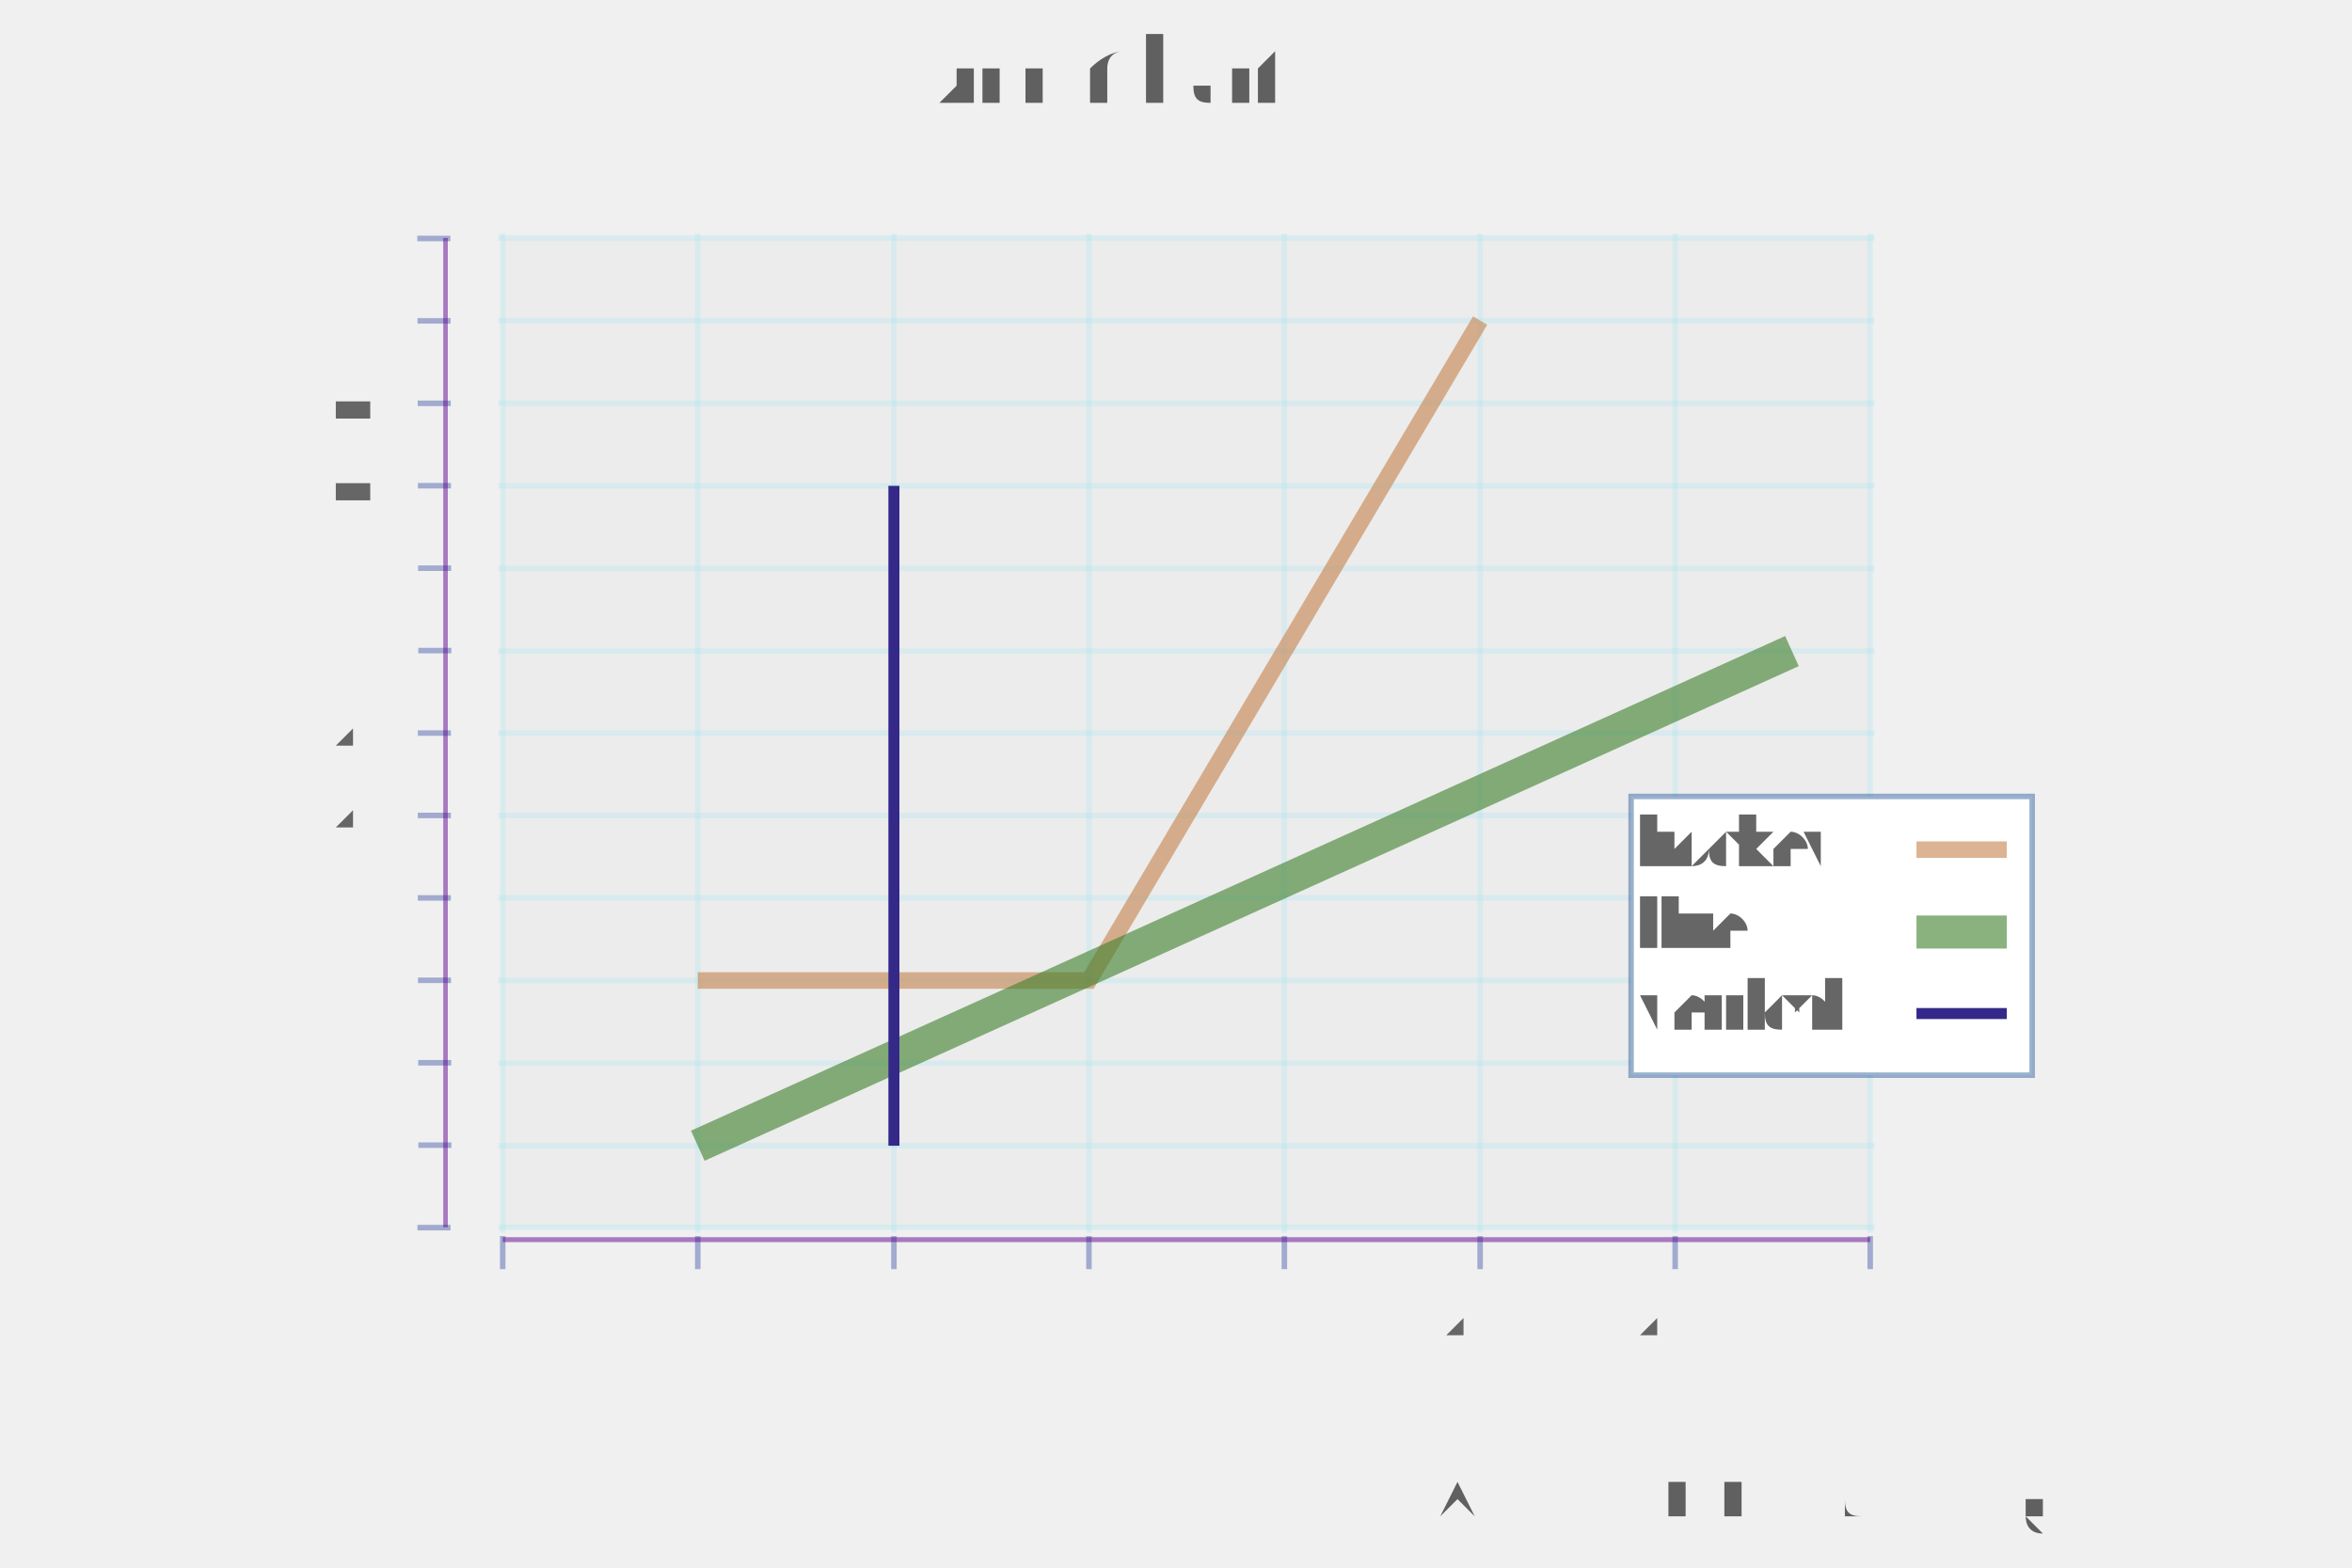
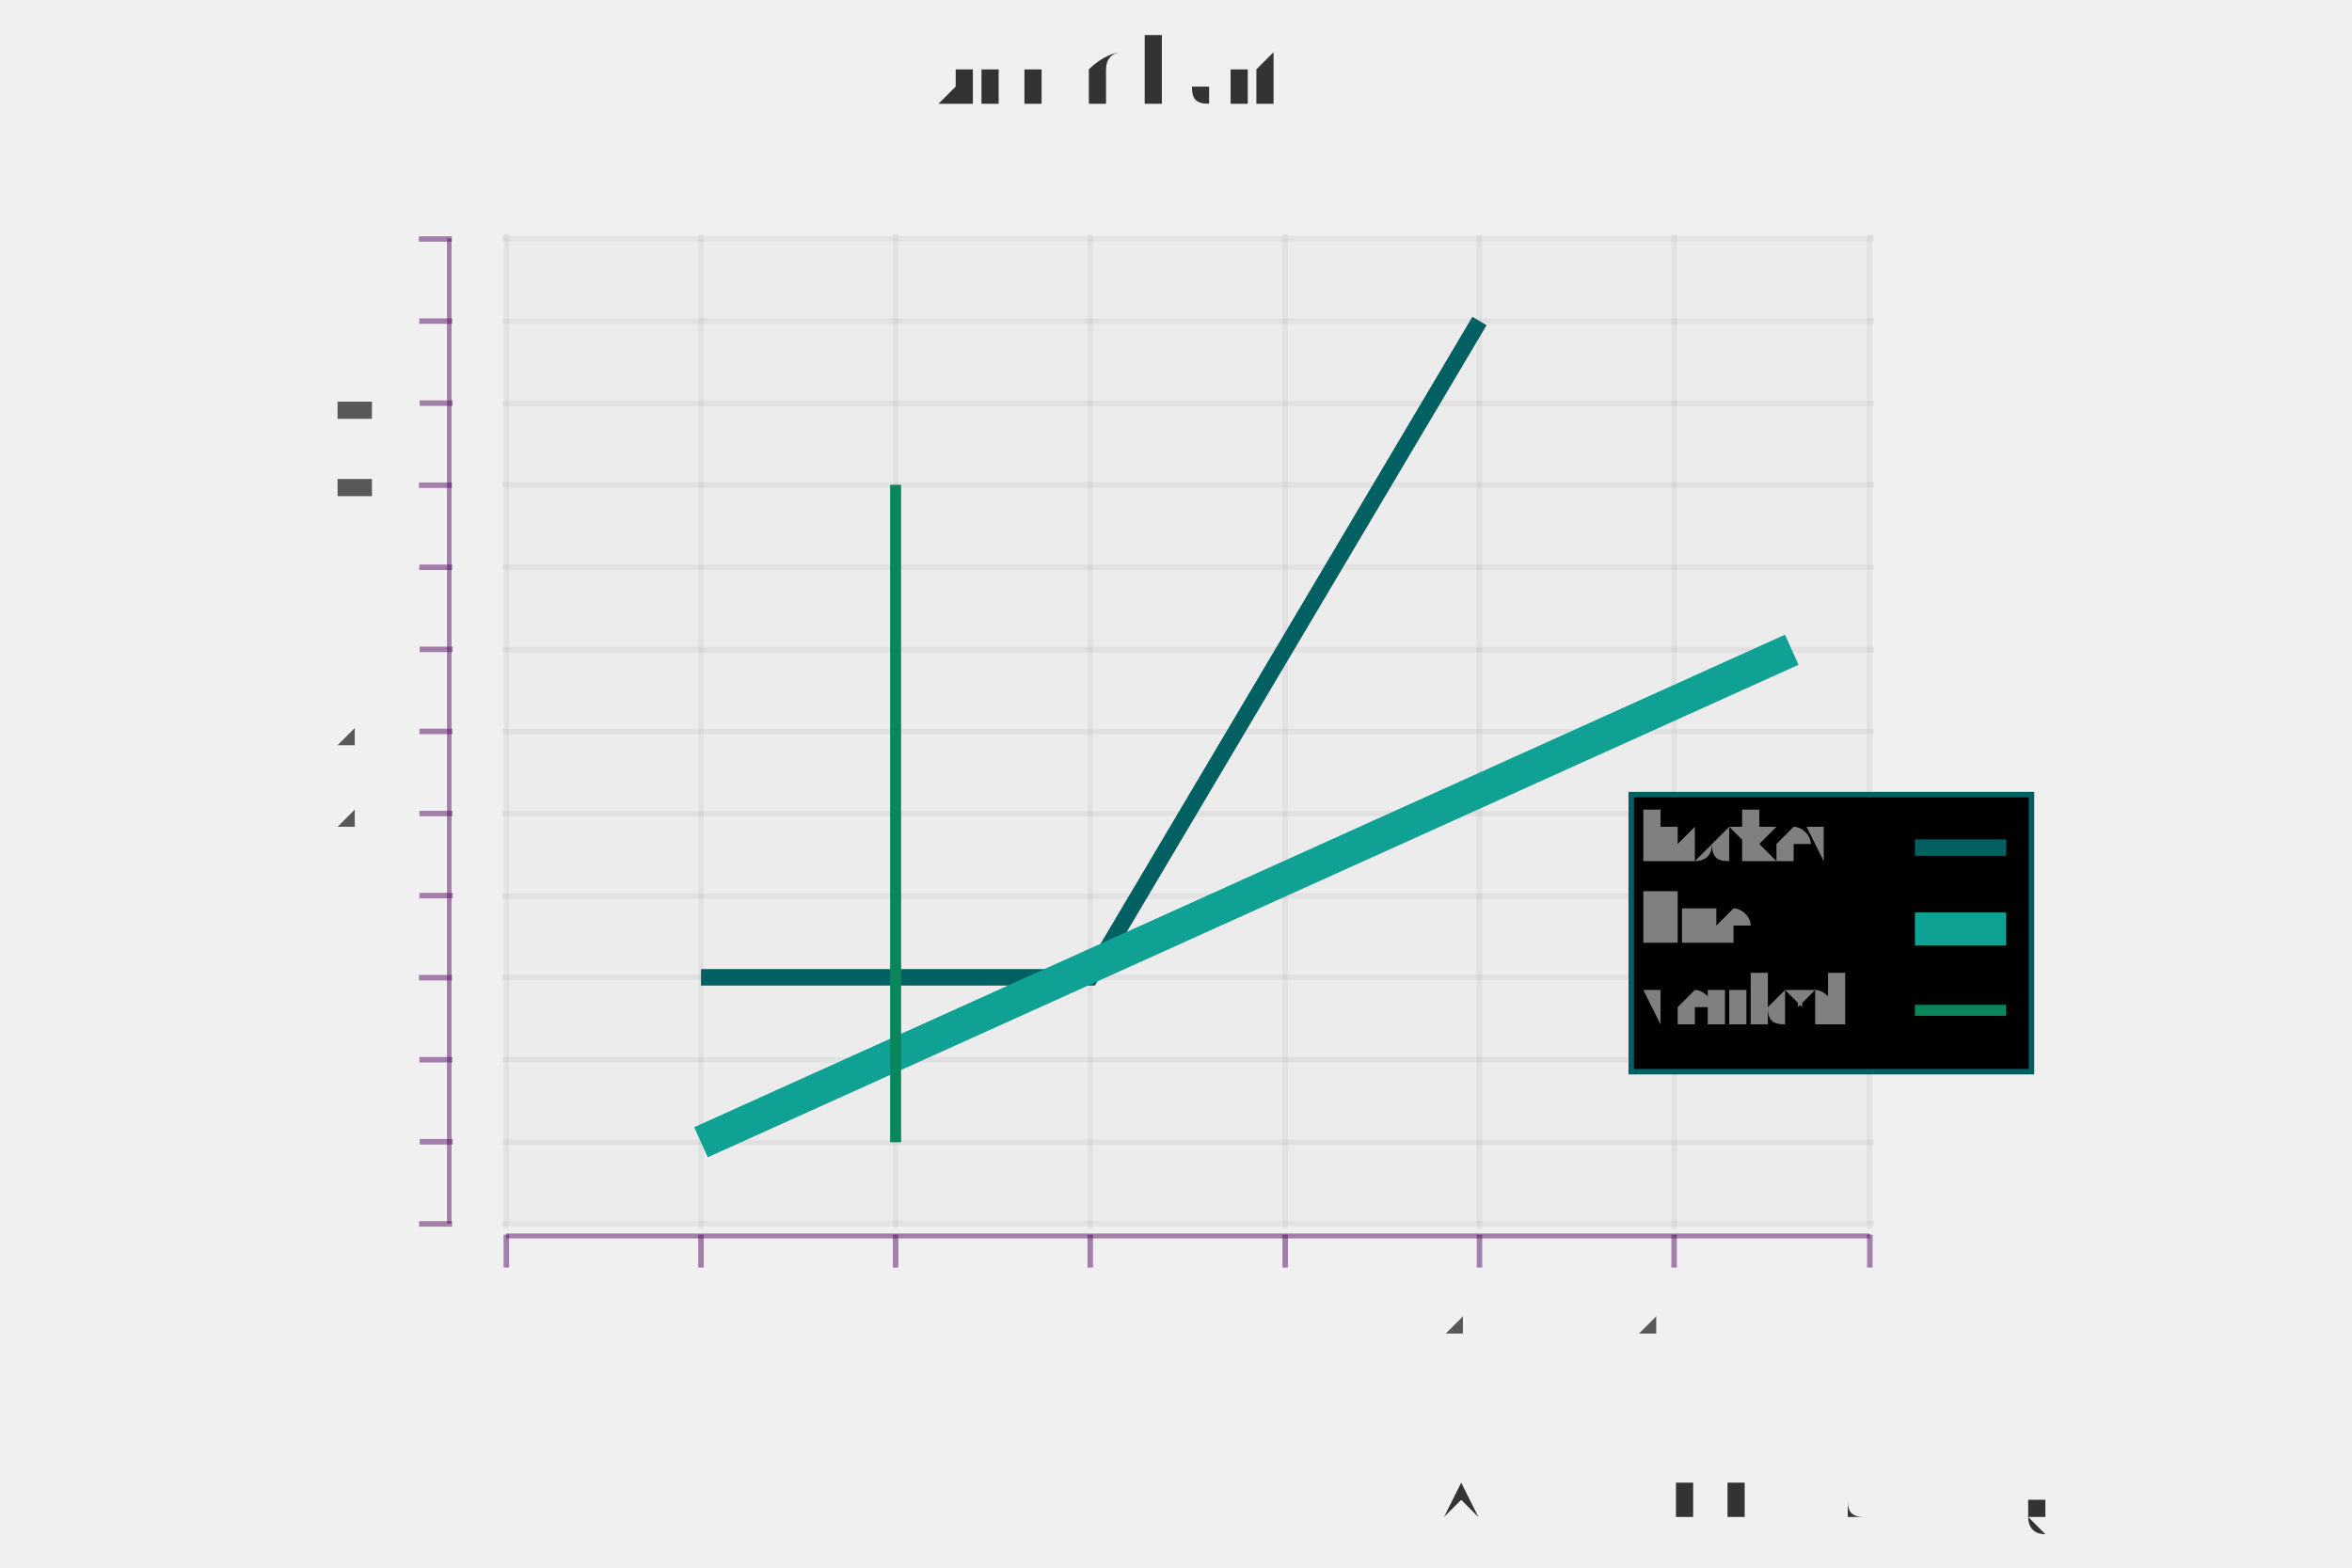
- <svg xmlns="http://www.w3.org/2000/svg" height="300.0" viewBox="-0.87 -0.712 1.64 1.423" width="450.0">
-   <g transform="translate(0.7875, 0.71125)" fill-opacity="0.6" font-size="5.0e-2" stroke="none" stroke-width="0.0" fill="#000000" text-anchor="end">
-     <text transform="rotate(0.0, -4.031212501551673e-2, -4.657687991021331e-2)" x="-4.031212501551673e-2" y="-4.657687991021331e-2">An example from chart-svg
-     </text>
-   </g>
-   <g transform="translate(-8.503750000000004e-2, -0.57175)" fill-opacity="0.6" font-size="8.0e-2" stroke="none" stroke-width="0.0" fill="#000000" text-anchor="middle">
-     <text transform="rotate(0.0, -4.031212501551673e-2, -4.657687991021331e-2)" x="-4.031212501551673e-2" y="-4.657687991021331e-2">Line Chart
-     </text>
-   </g>
-   <g stroke-opacity="0.0" fill-opacity="3.0e-2" stroke="#000000" stroke-width="0.0" fill="#666666">
-     <rect height="0.898" width="1.241" x="-0.661" y="-0.496" />
-   </g>
-   <g stroke-opacity="0.3" stroke="#a8e5ee" stroke-width="5.0e-3" fill="none">
-     <polyline points="-0.665,0.402 0.584,0.402" />
-   </g>
-   <g stroke-opacity="0.3" stroke="#a8e5ee" stroke-width="5.0e-3" fill="none">
-     <polyline points="-0.665,0.328 0.584,0.328" />
-   </g>
-   <g stroke-opacity="0.3" stroke="#a8e5ee" stroke-width="5.0e-3" fill="none">
-     <polyline points="-0.665,0.253 0.584,0.253" />
-   </g>
-   <g stroke-opacity="0.3" stroke="#a8e5ee" stroke-width="5.0e-3" fill="none">
-     <polyline points="-0.665,0.178 0.584,0.178" />
-   </g>
-   <g stroke-opacity="0.3" stroke="#a8e5ee" stroke-width="5.0e-3" fill="none">
-     <polyline points="-0.665,0.103 0.584,0.103" />
-   </g>
-   <g stroke-opacity="0.3" stroke="#a8e5ee" stroke-width="5.0e-3" fill="none">
-     <polyline points="-0.665,2.824541713430606e-2 0.584,2.824541713430606e-2" />
-   </g>
-   <g stroke-opacity="0.3" stroke="#a8e5ee" stroke-width="5.0e-3" fill="none">
-     <polyline points="-0.665,-4.657687991021331e-2 0.584,-4.657687991021331e-2" />
-   </g>
-   <g stroke-opacity="0.3" stroke="#a8e5ee" stroke-width="5.0e-3" fill="none">
-     <polyline points="-0.665,-0.121 0.584,-0.121" />
-   </g>
-   <g stroke-opacity="0.3" stroke="#a8e5ee" stroke-width="5.0e-3" fill="none">
-     <polyline points="-0.665,-0.196 0.584,-0.196" />
-   </g>
-   <g stroke-opacity="0.3" stroke="#a8e5ee" stroke-width="5.0e-3" fill="none">
-     <polyline points="-0.665,-0.271 0.584,-0.271" />
-   </g>
-   <g stroke-opacity="0.3" stroke="#a8e5ee" stroke-width="5.0e-3" fill="none">
-     <polyline points="-0.665,-0.346 0.584,-0.346" />
-   </g>
-   <g stroke-opacity="0.3" stroke="#a8e5ee" stroke-width="5.0e-3" fill="none">
-     <polyline points="-0.665,-0.421 0.584,-0.421" />
-   </g>
-   <g stroke-opacity="0.3" stroke="#a8e5ee" stroke-width="5.0e-3" fill="none">
-     <polyline points="-0.665,-0.496 0.584,-0.496" />
-   </g>
-   <g fill-opacity="1.0" font-size="5.0e-2" stroke="none" stroke-width="0.0" fill="#666666" text-anchor="end">
-     <text x="-0.75" y="0.415">-0.5
-     </text>
-   </g>
-   <g fill-opacity="1.0" font-size="5.0e-2" stroke="none" stroke-width="0.0" fill="#666666" text-anchor="end">
-     <text x="-0.75" y="0.341">0.0
-     </text>
-   </g>
-   <g fill-opacity="1.0" font-size="5.0e-2" stroke="none" stroke-width="0.0" fill="#666666" text-anchor="end">
-     <text x="-0.75" y="0.266">0.5
-     </text>
-   </g>
-   <g fill-opacity="1.0" font-size="5.0e-2" stroke="none" stroke-width="0.0" fill="#666666" text-anchor="end">
-     <text x="-0.75" y="0.191">1.0
-     </text>
-   </g>
-   <g fill-opacity="1.0" font-size="5.0e-2" stroke="none" stroke-width="0.0" fill="#666666" text-anchor="end">
-     <text x="-0.75" y="0.116">1.5
-     </text>
-   </g>
-   <g fill-opacity="1.0" font-size="5.0e-2" stroke="none" stroke-width="0.0" fill="#666666" text-anchor="end">
-     <text x="-0.75" y="4.126449682005234e-2">2.0
-     </text>
-   </g>
-   <g fill-opacity="1.0" font-size="5.0e-2" stroke="none" stroke-width="0.0" fill="#666666" text-anchor="end">
-     <text x="-0.75" y="-3.355780022446697e-2">2.5
-     </text>
-   </g>
-   <g fill-opacity="1.0" font-size="5.0e-2" stroke="none" stroke-width="0.0" fill="#666666" text-anchor="end">
-     <text x="-0.75" y="-0.108">3.0
-     </text>
-   </g>
-   <g fill-opacity="1.0" font-size="5.0e-2" stroke="none" stroke-width="0.0" fill="#666666" text-anchor="end">
-     <text x="-0.75" y="-0.183">3.5
-     </text>
-   </g>
-   <g fill-opacity="1.0" font-size="5.0e-2" stroke="none" stroke-width="0.0" fill="#666666" text-anchor="end">
-     <text x="-0.75" y="-0.258">4.0
-     </text>
-   </g>
-   <g fill-opacity="1.0" font-size="5.0e-2" stroke="none" stroke-width="0.0" fill="#666666" text-anchor="end">
+ <svg xmlns="http://www.w3.org/2000/svg" height="300.0" viewBox="-0.87 -0.713 1.64 1.426" width="450.0">
+   <g transform="translate(0.7875, 0.71375)" fill-opacity="1.0" font-size="5.0e-2" stroke="none" stroke-width="0.0" fill="#333333" text-anchor="end">
+     <text transform="rotate(0.0, -3.922358580223961e-2, -4.759238521836506e-2)" x="-3.922358580223961e-2" y="-4.759238521836506e-2">An example from chart-svg
+     </text>
+   </g>
+   <g transform="translate(-8.628750000000002e-2, -0.57175)" fill-opacity="1.0" font-size="8.0e-2" stroke="none" stroke-width="0.0" fill="#333333" text-anchor="middle">
+     <text transform="rotate(0.0, -3.922358580223961e-2, -4.759238521836506e-2)" x="-3.922358580223961e-2" y="-4.759238521836506e-2">Line Chart
+     </text>
+   </g>
+   <g stroke-opacity="0.0" fill-opacity="0.1" stroke="#000000" stroke-width="0.0" fill="#cccccc">
+     <rect height="0.896" width="1.24" x="-0.659" y="-0.496" />
+   </g>
+   <g stroke-opacity="0.1" stroke="#808080" stroke-width="5.0e-3" fill="none">
+     <polyline points="-0.663,0.4 0.585,0.4" />
+   </g>
+   <g stroke-opacity="0.1" stroke="#808080" stroke-width="5.0e-3" fill="none">
+     <polyline points="-0.663,0.326 0.585,0.326" />
+   </g>
+   <g stroke-opacity="0.1" stroke="#808080" stroke-width="5.0e-3" fill="none">
+     <polyline points="-0.663,0.251 0.585,0.251" />
+   </g>
+   <g stroke-opacity="0.1" stroke="#808080" stroke-width="5.0e-3" fill="none">
+     <polyline points="-0.663,0.176 0.585,0.176" />
+   </g>
+   <g stroke-opacity="0.1" stroke="#808080" stroke-width="5.0e-3" fill="none">
+     <polyline points="-0.663,0.102 0.585,0.102" />
+   </g>
+   <g stroke-opacity="0.1" stroke="#808080" stroke-width="5.0e-3" fill="none">
+     <polyline points="-0.663,2.706233669279584e-2 0.585,2.706233669279584e-2" />
+   </g>
+   <g stroke-opacity="0.1" stroke="#808080" stroke-width="5.0e-3" fill="none">
+     <polyline points="-0.663,-4.759238521836506e-2 0.585,-4.759238521836506e-2" />
+   </g>
+   <g stroke-opacity="0.1" stroke="#808080" stroke-width="5.0e-3" fill="none">
+     <polyline points="-0.663,-0.122 0.585,-0.122" />
+   </g>
+   <g stroke-opacity="0.1" stroke="#808080" stroke-width="5.0e-3" fill="none">
+     <polyline points="-0.663,-0.197 0.585,-0.197" />
+   </g>
+   <g stroke-opacity="0.1" stroke="#808080" stroke-width="5.0e-3" fill="none">
+     <polyline points="-0.663,-0.272 0.585,-0.272" />
+   </g>
+   <g stroke-opacity="0.1" stroke="#808080" stroke-width="5.0e-3" fill="none">
+     <polyline points="-0.663,-0.346 0.585,-0.346" />
+   </g>
+   <g stroke-opacity="0.1" stroke="#808080" stroke-width="5.0e-3" fill="none">
+     <polyline points="-0.663,-0.421 0.585,-0.421" />
+   </g>
+   <g stroke-opacity="0.1" stroke="#808080" stroke-width="5.0e-3" fill="none">
+     <polyline points="-0.663,-0.496 0.585,-0.496" />
+   </g>
+   <g fill-opacity="0.8" font-size="5.0e-2" stroke="none" stroke-width="0.0" fill="#333333" text-anchor="end">
+     <text x="-0.75" y="0.413">-0.5
+     </text>
+   </g>
+   <g fill-opacity="0.8" font-size="5.0e-2" stroke="none" stroke-width="0.0" fill="#333333" text-anchor="end">
+     <text x="-0.75" y="0.339">0.0
+     </text>
+   </g>
+   <g fill-opacity="0.8" font-size="5.0e-2" stroke="none" stroke-width="0.0" fill="#333333" text-anchor="end">
+     <text x="-0.75" y="0.264">0.5
+     </text>
+   </g>
+   <g fill-opacity="0.8" font-size="5.0e-2" stroke="none" stroke-width="0.0" fill="#333333" text-anchor="end">
+     <text x="-0.75" y="0.189">1.0
+     </text>
+   </g>
+   <g fill-opacity="0.8" font-size="5.0e-2" stroke="none" stroke-width="0.0" fill="#333333" text-anchor="end">
+     <text x="-0.75" y="0.115">1.5
+     </text>
+   </g>
+   <g fill-opacity="0.8" font-size="5.0e-2" stroke="none" stroke-width="0.0" fill="#333333" text-anchor="end">
+     <text x="-0.75" y="4.005225830533782e-2">2.0
+     </text>
+   </g>
+   <g fill-opacity="0.8" font-size="5.0e-2" stroke="none" stroke-width="0.0" fill="#333333" text-anchor="end">
+     <text x="-0.75" y="-3.4602463605823086e-2">2.5
+     </text>
+   </g>
+   <g fill-opacity="0.8" font-size="5.0e-2" stroke="none" stroke-width="0.0" fill="#333333" text-anchor="end">
+     <text x="-0.75" y="-0.109">3.0
+     </text>
+   </g>
+   <g fill-opacity="0.8" font-size="5.0e-2" stroke="none" stroke-width="0.0" fill="#333333" text-anchor="end">
+     <text x="-0.75" y="-0.184">3.5
+     </text>
+   </g>
+   <g fill-opacity="0.8" font-size="5.0e-2" stroke="none" stroke-width="0.0" fill="#333333" text-anchor="end">
+     <text x="-0.75" y="-0.259">4.0
+     </text>
+   </g>
+   <g fill-opacity="0.8" font-size="5.0e-2" stroke="none" stroke-width="0.0" fill="#333333" text-anchor="end">
    <text x="-0.75" y="-0.333">4.5
    </text>
  </g>
-   <g fill-opacity="1.0" font-size="5.0e-2" stroke="none" stroke-width="0.0" fill="#666666" text-anchor="end">
+   <g fill-opacity="0.8" font-size="5.0e-2" stroke="none" stroke-width="0.0" fill="#333333" text-anchor="end">
    <text x="-0.75" y="-0.408">5.0
    </text>
  </g>
-   <g fill-opacity="1.0" font-size="5.0e-2" stroke="none" stroke-width="0.0" fill="#666666" text-anchor="end">
-     <text x="-0.75" y="-0.482">5.5
-     </text>
-   </g>
-   <g stroke-opacity="0.4" fill-opacity="1.0" stroke="#2c429d" stroke-width="5.0e-3" fill="#5f0391">
-     <g transform="rotate(-90.0, -0.7230425, 0.4023569)">
-       <polyline points="-0.723,0.417 -0.723,0.387" />
-     </g>
-     <g transform="rotate(-90.0, -0.7230425, 0.3275346)">
-       <polyline points="-0.723,0.343 -0.723,0.313" />
-     </g>
-     <g transform="rotate(-90.0, -0.7230425, 0.2527123)">
-       <polyline points="-0.723,0.268 -0.723,0.238" />
-     </g>
-     <g transform="rotate(-90.0, -0.7230425, 0.17789)">
-       <polyline points="-0.723,0.193 -0.723,0.163" />
-     </g>
-     <g transform="rotate(-90.0, -0.7230425, 0.1030677)">
-       <polyline points="-0.723,0.118 -0.723,8.806771417882527e-2" />
-     </g>
-     <g transform="rotate(-90.0, -0.7230425, 2.824541713430606e-2)">
-       <polyline points="-0.723,4.324541713430606e-2 -0.723,1.3245417134306062e-2" />
-     </g>
-     <g transform="rotate(-90.0, -0.7230425, -4.657687991021331e-2)">
-       <polyline points="-0.723,-3.157687991021331e-2 -0.723,-6.157687991021331e-2" />
-     </g>
-     <g transform="rotate(-90.0, -0.7230425, -0.1213992)">
-       <polyline points="-0.723,-0.106 -0.723,-0.136" />
-     </g>
-     <g transform="rotate(-90.0, -0.7230425, -0.1962215)">
-       <polyline points="-0.723,-0.181 -0.723,-0.211" />
-     </g>
-     <g transform="rotate(-90.0, -0.7230425, -0.2710438)">
-       <polyline points="-0.723,-0.256 -0.723,-0.286" />
-     </g>
-     <g transform="rotate(-90.0, -0.7230425, -0.3458661)">
+   <g fill-opacity="0.8" font-size="5.0e-2" stroke="none" stroke-width="0.0" fill="#333333" text-anchor="end">
+     <text x="-0.75" y="-0.483">5.5
+     </text>
+   </g>
+   <g stroke-opacity="0.5" fill-opacity="0.5" stroke="#570d66" stroke-width="5.0e-3" fill="#570d66">
+     <g transform="rotate(-90.0, -0.7230796, 0.4003359)">
+       <polyline points="-0.723,0.415 -0.723,0.385" />
+     </g>
+     <g transform="rotate(-90.0, -0.7230796, 0.3256812)">
+       <polyline points="-0.723,0.341 -0.723,0.311" />
+     </g>
+     <g transform="rotate(-90.0, -0.7230796, 0.2510265)">
+       <polyline points="-0.723,0.266 -0.723,0.236" />
+     </g>
+     <g transform="rotate(-90.0, -0.7230796, 0.1763718)">
+       <polyline points="-0.723,0.191 -0.723,0.161" />
+     </g>
+     <g transform="rotate(-90.0, -0.7230796, 0.1017171)">
+       <polyline points="-0.723,0.117 -0.723,8.671705860395675e-2" />
+     </g>
+     <g transform="rotate(-90.0, -0.7230796, 2.706233669279584e-2)">
+       <polyline points="-0.723,4.206233669279584e-2 -0.723,1.2062336692795841e-2" />
+     </g>
+     <g transform="rotate(-90.0, -0.7230796, -4.759238521836506e-2)">
+       <polyline points="-0.723,-3.2592385218365064e-2 -0.723,-6.259238521836506e-2" />
+     </g>
+     <g transform="rotate(-90.0, -0.7230796, -0.1222471)">
+       <polyline points="-0.723,-0.107 -0.723,-0.137" />
+     </g>
+     <g transform="rotate(-90.0, -0.7230796, -0.1969018)">
+       <polyline points="-0.723,-0.182 -0.723,-0.212" />
+     </g>
+     <g transform="rotate(-90.0, -0.7230796, -0.2715566)">
+       <polyline points="-0.723,-0.257 -0.723,-0.287" />
+     </g>
+     <g transform="rotate(-90.0, -0.7230796, -0.3462113)">
      <polyline points="-0.723,-0.331 -0.723,-0.361" />
    </g>
-     <g transform="rotate(-90.0, -0.7230425, -0.4206884)">
+     <g transform="rotate(-90.0, -0.7230796, -0.420866)">
      <polyline points="-0.723,-0.406 -0.723,-0.436" />
    </g>
-     <g transform="rotate(-90.0, -0.7230425, -0.4955107)">
+     <g transform="rotate(-90.0, -0.7230796, -0.4955207)">
      <polyline points="-0.723,-0.481 -0.723,-0.511" />
    </g>
  </g>
-   <g stroke-opacity="0.0" fill-opacity="0.5" stroke="#666666" stroke-width="0.0" fill="#5f0391">
-     <rect height="0.898" width="4.137759816835174e-3" x="-0.715" y="-0.496" />
-   </g>
-   <g stroke-opacity="0.3" stroke="#a8e5ee" stroke-width="5.0e-3" fill="none">
-     <polyline points="-0.661,0.407 -0.661,-0.5" />
-   </g>
-   <g stroke-opacity="0.3" stroke="#a8e5ee" stroke-width="5.0e-3" fill="none">
-     <polyline points="-0.484,0.407 -0.484,-0.5" />
-   </g>
-   <g stroke-opacity="0.3" stroke="#a8e5ee" stroke-width="5.0e-3" fill="none">
-     <polyline points="-0.306,0.407 -0.306,-0.5" />
-   </g>
-   <g stroke-opacity="0.3" stroke="#a8e5ee" stroke-width="5.0e-3" fill="none">
-     <polyline points="-0.129,0.407 -0.129,-0.5" />
-   </g>
-   <g stroke-opacity="0.3" stroke="#a8e5ee" stroke-width="5.0e-3" fill="none">
-     <polyline points="4.8354156773808166e-2,0.407 4.8354156773808166e-2,-0.5" />
-   </g>
-   <g stroke-opacity="0.3" stroke="#a8e5ee" stroke-width="5.0e-3" fill="none">
-     <polyline points="0.226,0.407 0.226,-0.5" />
-   </g>
-   <g stroke-opacity="0.3" stroke="#a8e5ee" stroke-width="5.0e-3" fill="none">
-     <polyline points="0.403,0.407 0.403,-0.5" />
-   </g>
-   <g stroke-opacity="0.3" stroke="#a8e5ee" stroke-width="5.0e-3" fill="none">
-     <polyline points="0.58,0.407 0.58,-0.5" />
-   </g>
-   <g fill-opacity="1.0" font-size="5.0e-2" stroke="none" stroke-width="0.0" fill="#666666" text-anchor="middle">
-     <text x="-0.661" y="0.5">-0.5
-     </text>
-   </g>
-   <g fill-opacity="1.0" font-size="5.0e-2" stroke="none" stroke-width="0.0" fill="#666666" text-anchor="middle">
-     <text x="-0.484" y="0.5">0.0
-     </text>
-   </g>
-   <g fill-opacity="1.0" font-size="5.0e-2" stroke="none" stroke-width="0.0" fill="#666666" text-anchor="middle">
-     <text x="-0.306" y="0.5">0.5
-     </text>
-   </g>
-   <g fill-opacity="1.0" font-size="5.0e-2" stroke="none" stroke-width="0.0" fill="#666666" text-anchor="middle">
-     <text x="-0.129" y="0.5">1.0
-     </text>
-   </g>
-   <g fill-opacity="1.0" font-size="5.0e-2" stroke="none" stroke-width="0.0" fill="#666666" text-anchor="middle">
-     <text x="4.8354156773808166e-2" y="0.5">1.5
-     </text>
-   </g>
-   <g fill-opacity="1.0" font-size="5.0e-2" stroke="none" stroke-width="0.0" fill="#666666" text-anchor="middle">
+   <g stroke-opacity="0.5" fill-opacity="0.5" stroke="#570d66" stroke-width="0.0" fill="#570d66">
+     <rect height="0.896" width="4.1320606586504605e-3" x="-0.713" y="-0.496" />
+   </g>
+   <g stroke-opacity="0.1" stroke="#808080" stroke-width="5.0e-3" fill="none">
+     <polyline points="-0.659,0.405 -0.659,-0.5" />
+   </g>
+   <g stroke-opacity="0.1" stroke="#808080" stroke-width="5.0e-3" fill="none">
+     <polyline points="-0.482,0.405 -0.482,-0.5" />
+   </g>
+   <g stroke-opacity="0.1" stroke="#808080" stroke-width="5.0e-3" fill="none">
+     <polyline points="-0.305,0.405 -0.305,-0.5" />
+   </g>
+   <g stroke-opacity="0.1" stroke="#808080" stroke-width="5.0e-3" fill="none">
+     <polyline points="-0.128,0.405 -0.128,-0.5" />
+   </g>
+   <g stroke-opacity="0.1" stroke="#808080" stroke-width="5.0e-3" fill="none">
+     <polyline points="4.932057116884192e-2,0.405 4.932057116884192e-2,-0.5" />
+   </g>
+   <g stroke-opacity="0.1" stroke="#808080" stroke-width="5.0e-3" fill="none">
+     <polyline points="0.226,0.405 0.226,-0.5" />
+   </g>
+   <g stroke-opacity="0.1" stroke="#808080" stroke-width="5.0e-3" fill="none">
+     <polyline points="0.403,0.405 0.403,-0.5" />
+   </g>
+   <g stroke-opacity="0.1" stroke="#808080" stroke-width="5.0e-3" fill="none">
+     <polyline points="0.581,0.405 0.581,-0.5" />
+   </g>
+   <g fill-opacity="0.8" font-size="5.0e-2" stroke="none" stroke-width="0.0" fill="#333333" text-anchor="middle">
+     <text x="-0.659" y="0.5">-0.5
+     </text>
+   </g>
+   <g fill-opacity="0.8" font-size="5.0e-2" stroke="none" stroke-width="0.0" fill="#333333" text-anchor="middle">
+     <text x="-0.482" y="0.5">0.0
+     </text>
+   </g>
+   <g fill-opacity="0.8" font-size="5.0e-2" stroke="none" stroke-width="0.0" fill="#333333" text-anchor="middle">
+     <text x="-0.305" y="0.5">0.5
+     </text>
+   </g>
+   <g fill-opacity="0.8" font-size="5.0e-2" stroke="none" stroke-width="0.0" fill="#333333" text-anchor="middle">
+     <text x="-0.128" y="0.5">1.0
+     </text>
+   </g>
+   <g fill-opacity="0.8" font-size="5.0e-2" stroke="none" stroke-width="0.0" fill="#333333" text-anchor="middle">
+     <text x="4.932057116884192e-2" y="0.5">1.5
+     </text>
+   </g>
+   <g fill-opacity="0.8" font-size="5.0e-2" stroke="none" stroke-width="0.0" fill="#333333" text-anchor="middle">
    <text x="0.226" y="0.5">2.0
    </text>
  </g>
-   <g fill-opacity="1.0" font-size="5.0e-2" stroke="none" stroke-width="0.0" fill="#666666" text-anchor="middle">
+   <g fill-opacity="0.8" font-size="5.0e-2" stroke="none" stroke-width="0.0" fill="#333333" text-anchor="middle">
    <text x="0.403" y="0.5">2.5
    </text>
  </g>
-   <g fill-opacity="1.0" font-size="5.0e-2" stroke="none" stroke-width="0.0" fill="#666666" text-anchor="middle">
-     <text x="0.58" y="0.5">3.0
-     </text>
-   </g>
-   <g stroke-opacity="0.4" fill-opacity="1.0" stroke="#2c429d" stroke-width="5.0e-3" fill="#5f0391">
-     <polyline points="-0.661,0.44 -0.661,0.41" />
-     <polyline points="-0.484,0.44 -0.484,0.41" />
-     <polyline points="-0.306,0.44 -0.306,0.41" />
-     <polyline points="-0.129,0.44 -0.129,0.41" />
-     <polyline points="4.8354156773808166e-2,0.44 4.8354156773808166e-2,0.41" />
+   <g fill-opacity="0.8" font-size="5.0e-2" stroke="none" stroke-width="0.0" fill="#333333" text-anchor="middle">
+     <text x="0.581" y="0.5">3.0
+     </text>
+   </g>
+   <g stroke-opacity="0.5" fill-opacity="0.5" stroke="#570d66" stroke-width="5.0e-3" fill="#570d66">
+     <polyline points="-0.659,0.44 -0.659,0.41" />
+     <polyline points="-0.482,0.44 -0.482,0.41" />
+     <polyline points="-0.305,0.44 -0.305,0.41" />
+     <polyline points="-0.128,0.44 -0.128,0.41" />
+     <polyline points="4.932057116884192e-2,0.44 4.932057116884192e-2,0.41" />
    <polyline points="0.226,0.44 0.226,0.41" />
    <polyline points="0.403,0.44 0.403,0.41" />
-     <polyline points="0.58,0.44 0.58,0.41" />
-   </g>
-   <g stroke-opacity="0.0" fill-opacity="0.5" stroke="#666666" stroke-width="0.0" fill="#5f0391">
-     <rect height="4.489337822671191e-3" width="1.241" x="-0.661" y="0.411" />
-   </g>
-   <g stroke-opacity="0.6" stroke="#c5824b" stroke-width="1.5e-2" fill="none">
-     <polyline points="-0.484,0.178 -0.129,0.178 0.226,-0.421" />
-   </g>
-   <g stroke-opacity="0.6" stroke="#3c7f2b" stroke-width="3.0e-2" fill="none">
-     <polyline points="-0.484,0.328 0.509,-0.121" />
-   </g>
-   <g stroke-opacity="1.0" stroke="#342989" stroke-width="1.0e-2" fill="none">
-     <polyline points="-0.306,-0.271 -0.306,0.328" />
-   </g>
-   <g stroke-opacity="0.5" fill-opacity="1.0" stroke="#3764a0" stroke-width="5.0e-3" fill="#ffffff">
-     <rect height="0.253" width="0.364" x="0.363" y="1.094276094276092e-2" />
-   </g>
-   <g fill-opacity="1.0" font-size="6.25e-2" stroke="none" stroke-width="0.0" fill="#666666" text-anchor="start">
-     <text x="0.373" y="0.223">vertical
-     </text>
-   </g>
-   <g stroke-opacity="1.0" stroke="#342989" stroke-width="1.0e-2" fill="none">
-     <polyline points="0.622,0.208 0.704,0.208" />
-   </g>
-   <g fill-opacity="1.0" font-size="6.25e-2" stroke="none" stroke-width="0.0" fill="#666666" text-anchor="start">
-     <text x="0.373" y="0.148">line
-     </text>
-   </g>
-   <g stroke-opacity="0.6" stroke="#3c7f2b" stroke-width="3.0e-2" fill="none">
-     <polyline points="0.622,0.134 0.704,0.134" />
-   </g>
-   <g fill-opacity="1.0" font-size="6.25e-2" stroke="none" stroke-width="0.0" fill="#666666" text-anchor="start">
-     <text x="0.373" y="7.407407407407407e-2">hockey
-     </text>
-   </g>
-   <g stroke-opacity="0.6" stroke="#c5824b" stroke-width="1.5e-2" fill="none">
-     <polyline points="0.622,5.9259259259259234e-2 0.704,5.9259259259259234e-2" />
+     <polyline points="0.581,0.44 0.581,0.41" />
+   </g>
+   <g stroke-opacity="0.5" fill-opacity="0.5" stroke="#570d66" stroke-width="0.0" fill="#570d66">
+     <rect height="4.47928331466968e-3" width="1.24" x="-0.659" y="0.409" />
+   </g>
+   <g stroke-opacity="1.0" stroke="#026062" stroke-width="1.5e-2" fill="none">
+     <polyline points="-0.482,0.176 -0.128,0.176 0.226,-0.421" />
+   </g>
+   <g stroke-opacity="1.0" stroke="#0ea194" stroke-width="3.0e-2" fill="none">
+     <polyline points="-0.482,0.326 0.51,-0.122" />
+   </g>
+   <g stroke-opacity="1.0" stroke="#0a865a" stroke-width="1.0e-2" fill="none">
+     <polyline points="-0.305,-0.272 -0.305,0.326" />
+   </g>
+   <g stroke-opacity="1.0" fill-opacity="1.0" stroke="#026062" stroke-width="5.0e-3" fill="#000000">
+     <rect height="0.252" width="0.364" x="0.364" y="9.798432250839872e-3" />
+   </g>
+   <g fill-opacity="1.0" font-size="6.25e-2" stroke="none" stroke-width="0.0" fill="#808080" text-anchor="start">
+     <text x="0.374" y="0.221">vertical
+     </text>
+   </g>
+   <g stroke-opacity="1.0" stroke="#0a865a" stroke-width="1.0e-2" fill="none">
+     <polyline points="0.622,0.206 0.705,0.206" />
+   </g>
+   <g fill-opacity="1.0" font-size="6.25e-2" stroke="none" stroke-width="0.0" fill="#808080" text-anchor="start">
+     <text x="0.374" y="0.147">line
+     </text>
+   </g>
+   <g stroke-opacity="1.0" stroke="#0ea194" stroke-width="3.0e-2" fill="none">
+     <polyline points="0.622,0.132 0.705,0.132" />
+   </g>
+   <g fill-opacity="1.0" font-size="6.25e-2" stroke="none" stroke-width="0.0" fill="#808080" text-anchor="start">
+     <text x="0.374" y="7.27883538633819e-2">hockey
+     </text>
+   </g>
+   <g stroke-opacity="1.0" stroke="#026062" stroke-width="1.5e-2" fill="none">
+     <polyline points="0.622,5.8006718924972e-2 0.705,5.8006718924972e-2" />
  </g>
</svg>
